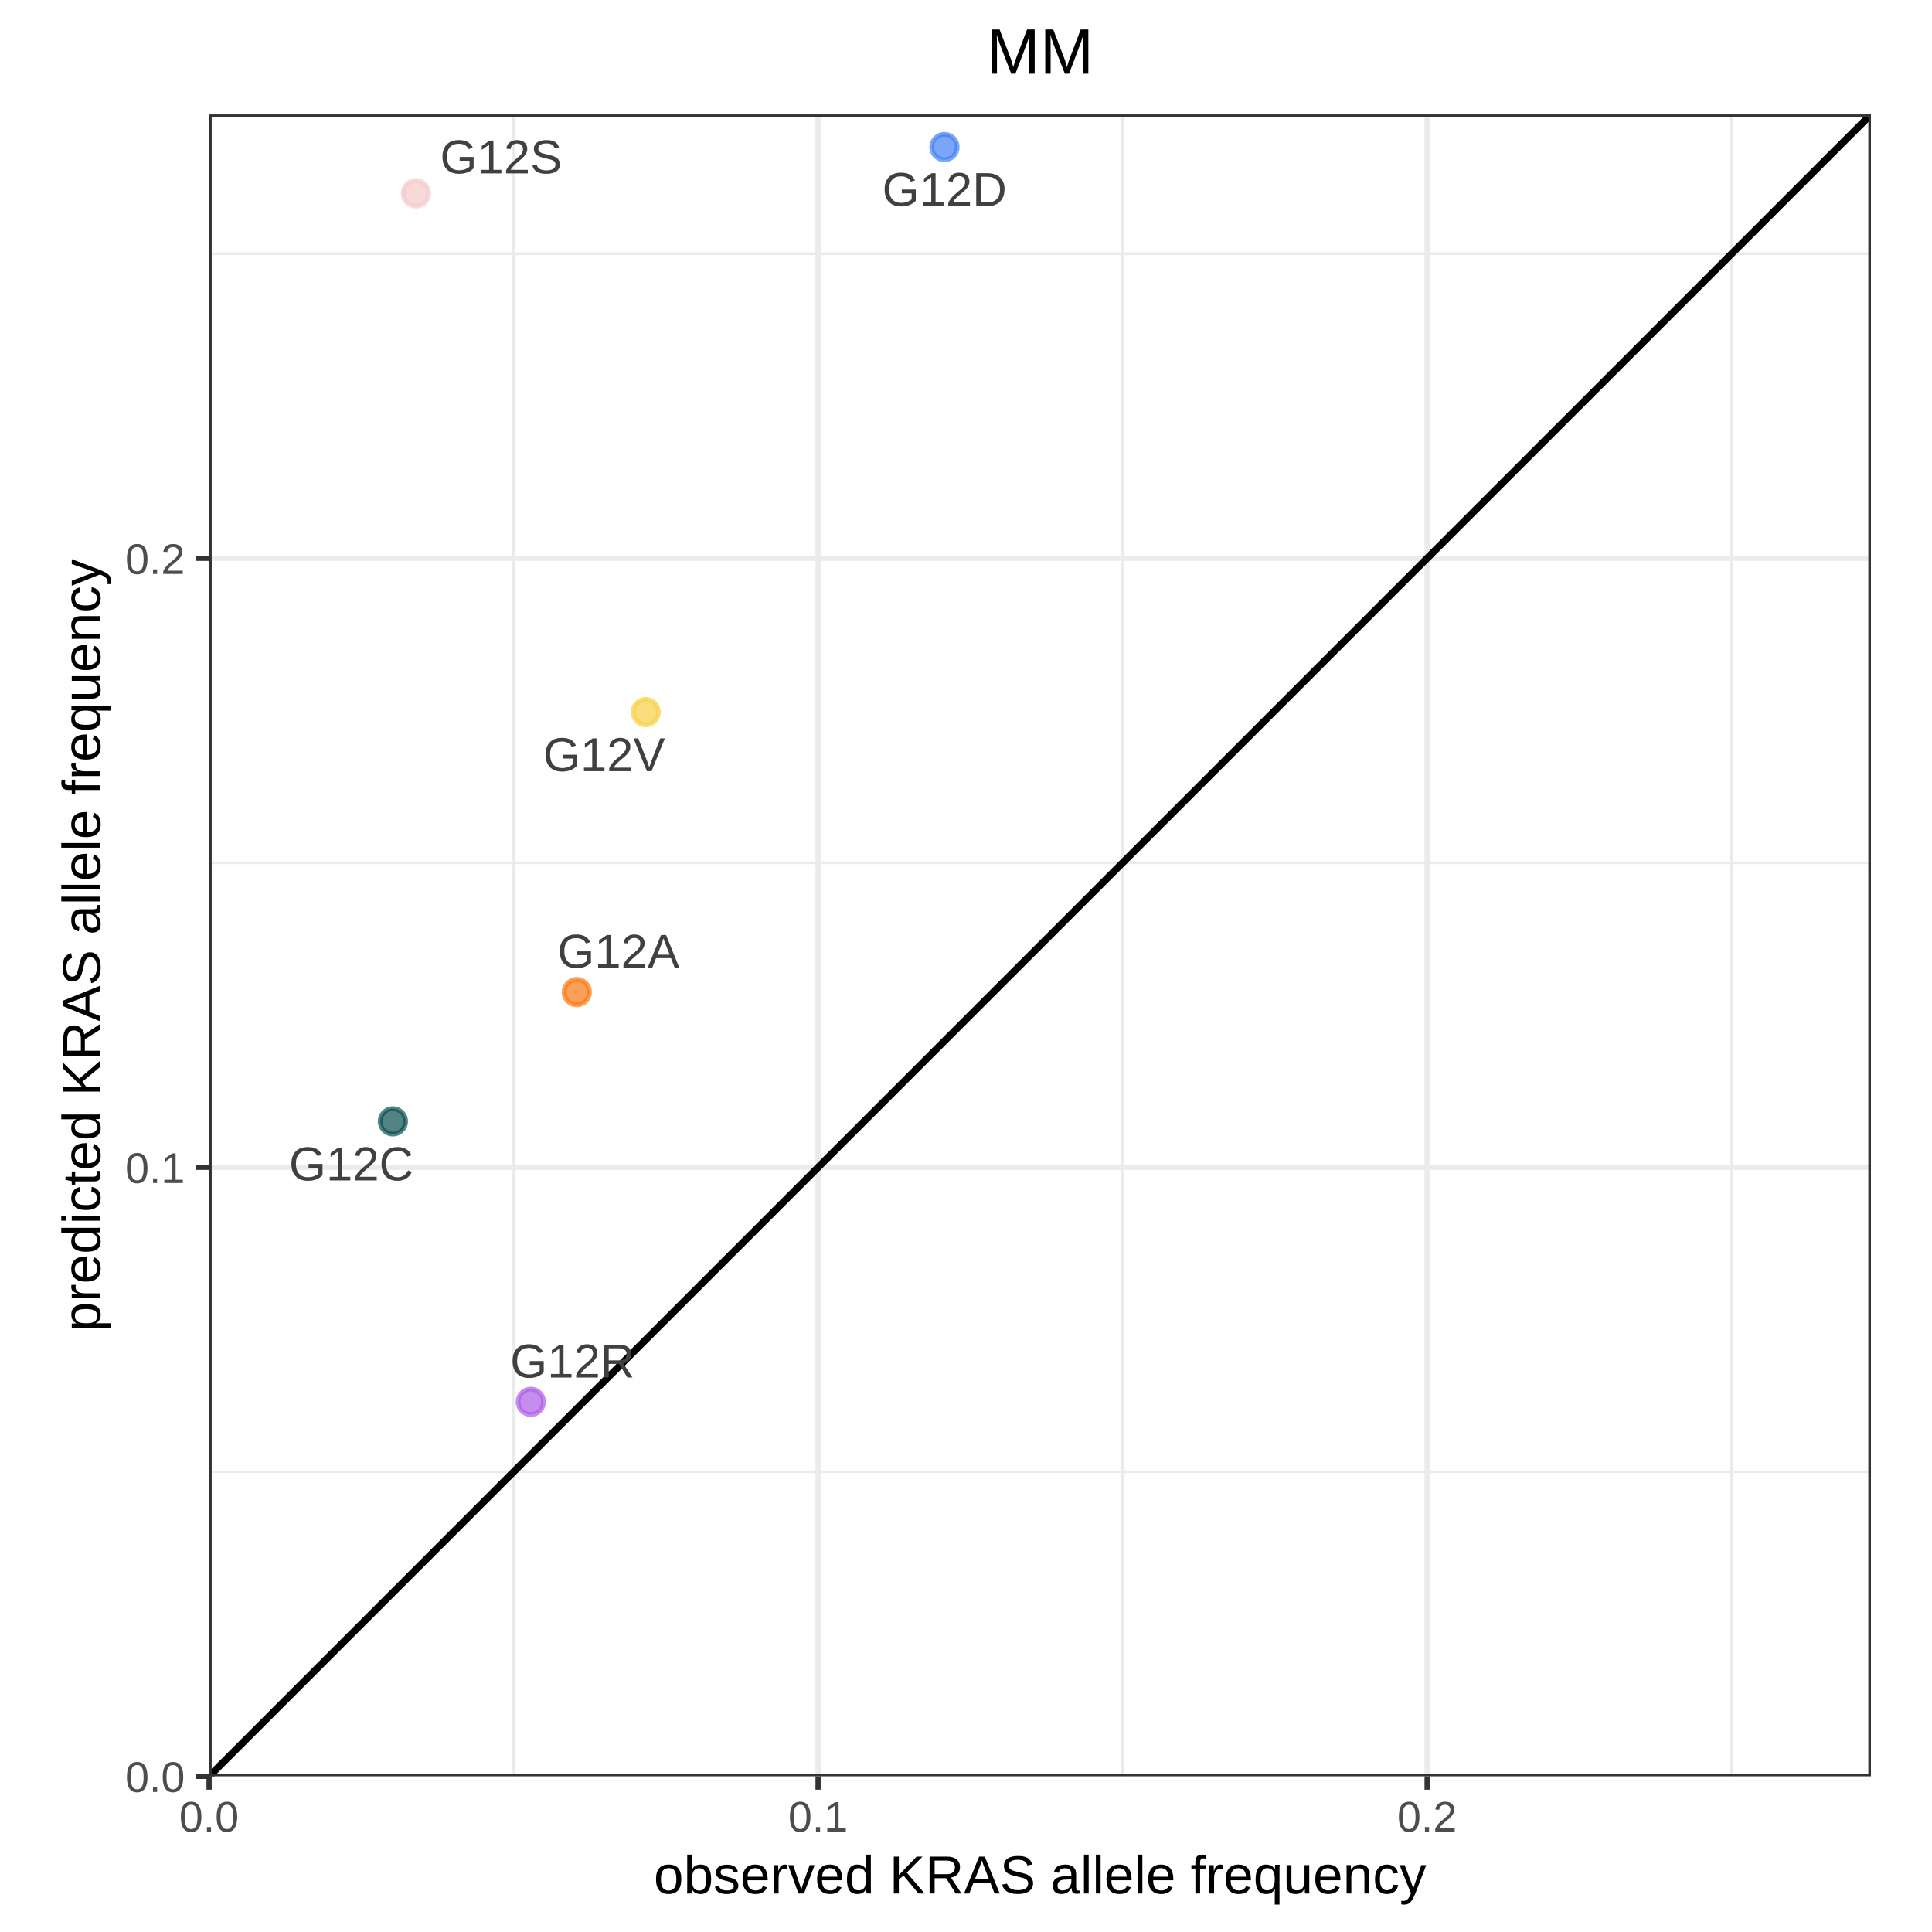
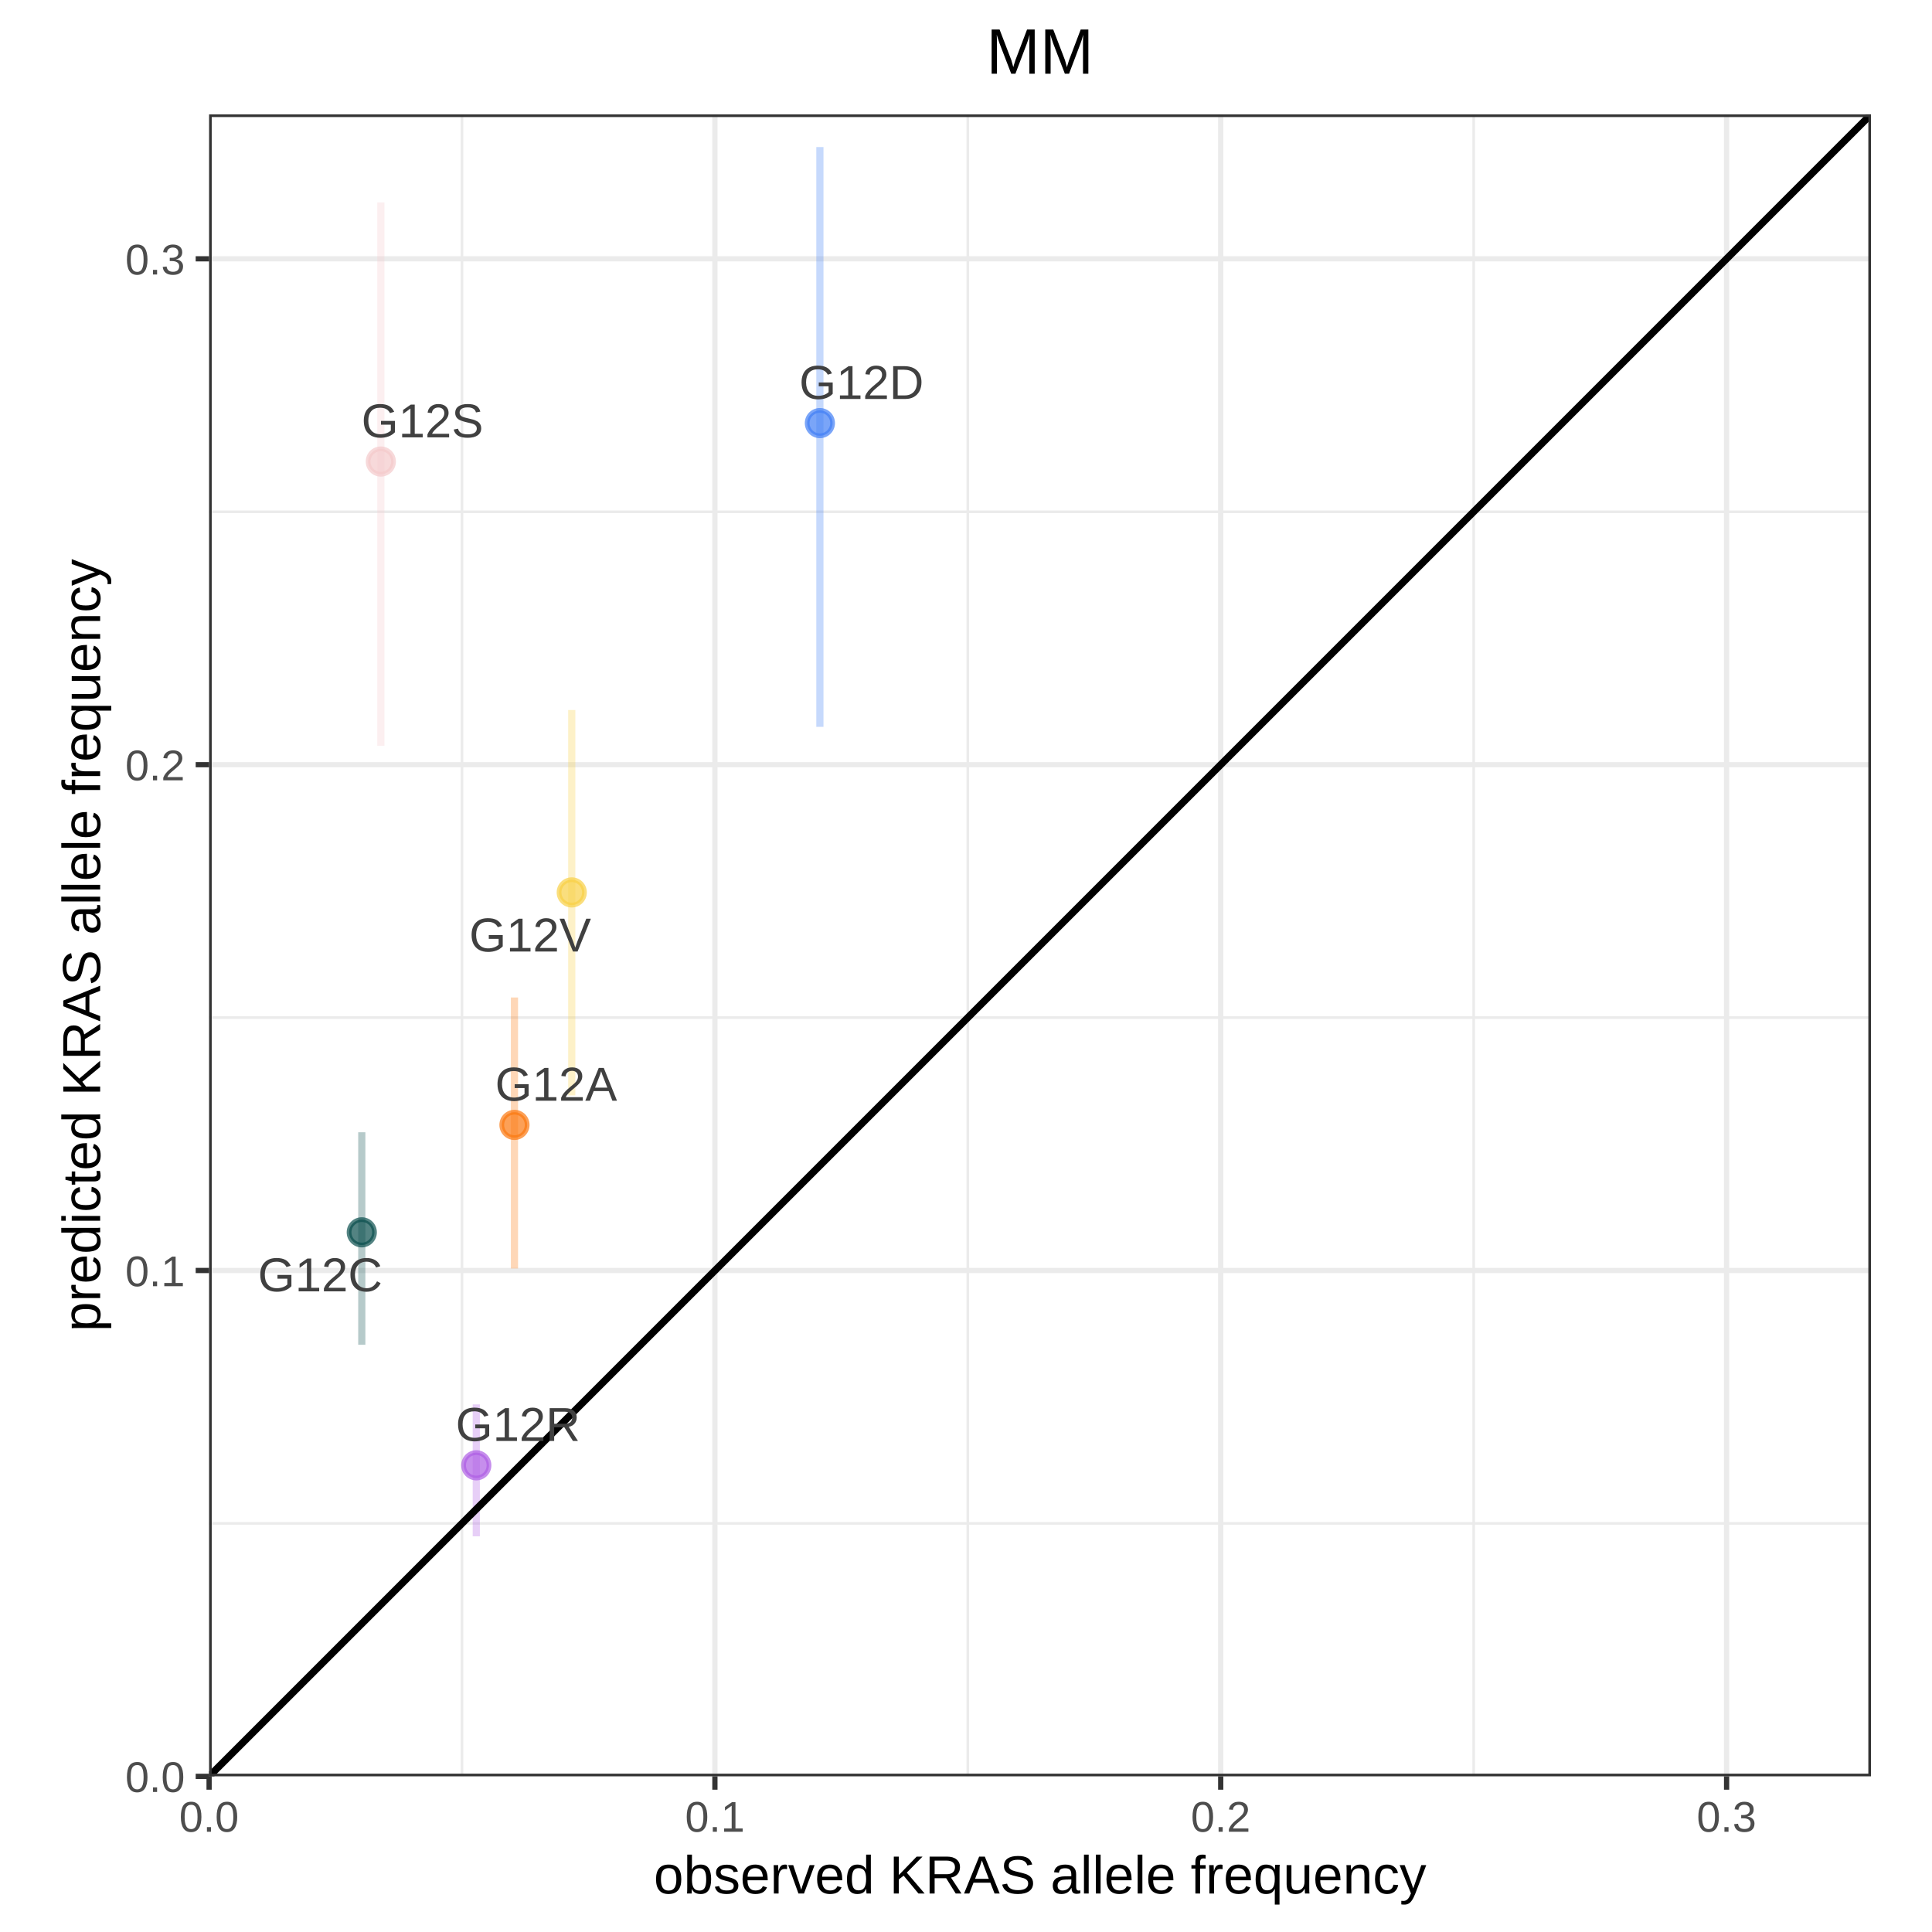
<svg xmlns="http://www.w3.org/2000/svg" viewBox="0 0 288.00 288.00">
  <defs>
    <style type="text/css">
    line, polyline, polygon, path, rect, circle {
      fill: none;
      stroke: #000000;
      stroke-linecap: round;
      stroke-linejoin: round;
      stroke-miterlimit: 10.00;
    }
  </style>
  </defs>
  <rect width="100%" height="100%" style="stroke: none; fill: #FFFFFF;" />
  <defs>
    <clipPath id="cpNS4xMnwyODIuODh8Mjg4LjAwfDAuMDA=">
      <rect x="5.12" y="0.00" width="277.76" height="288.00" />
    </clipPath>
  </defs>
  <rect x="5.12" y="0.00" width="277.76" height="288.00" style="stroke-width: 0.78; stroke: #FFFFFF; fill: #FFFFFF;" clip-path="url(#cpNS4xMnwyODIuODh8Mjg4LjAwfDAuMDA=)" />
  <defs>
    <clipPath id="cpMC4wMHwyODguMDB8Mjg4LjAwfDAuMDA=">
      <rect x="0.00" y="0.00" width="288.00" height="288.00" />
    </clipPath>
  </defs>
  <defs>
    <clipPath id="cpMzEuMTd8Mjc4LjkwfDI2NC44MHwxNy4wNg==">
      <rect x="31.17" y="17.06" width="247.73" height="247.73" />
    </clipPath>
  </defs>
  <rect x="31.17" y="17.06" width="247.73" height="247.73" style="stroke-width: 0.78; stroke: none; fill: #FFFFFF;" clip-path="url(#cpMzEuMTd8Mjc4LjkwfDI2NC44MHwxNy4wNg==)" />
-   <polyline points="31.17,219.40 278.90,219.40 " style="stroke-width: 0.39; stroke: #EBEBEB; stroke-linecap: butt;" clip-path="url(#cpMzEuMTd8Mjc4LjkwfDI2NC44MHwxNy4wNg==)" />
-   <polyline points="31.17,128.62 278.90,128.62 " style="stroke-width: 0.39; stroke: #EBEBEB; stroke-linecap: butt;" clip-path="url(#cpMzEuMTd8Mjc4LjkwfDI2NC44MHwxNy4wNg==)" />
-   <polyline points="31.17,37.83 278.90,37.83 " style="stroke-width: 0.39; stroke: #EBEBEB; stroke-linecap: butt;" clip-path="url(#cpMzEuMTd8Mjc4LjkwfDI2NC44MHwxNy4wNg==)" />
-   <polyline points="76.56,264.80 76.56,17.06 " style="stroke-width: 0.39; stroke: #EBEBEB; stroke-linecap: butt;" clip-path="url(#cpMzEuMTd8Mjc4LjkwfDI2NC44MHwxNy4wNg==)" />
-   <polyline points="167.34,264.80 167.34,17.06 " style="stroke-width: 0.39; stroke: #EBEBEB; stroke-linecap: butt;" clip-path="url(#cpMzEuMTd8Mjc4LjkwfDI2NC44MHwxNy4wNg==)" />
-   <polyline points="258.13,264.80 258.13,17.06 " style="stroke-width: 0.39; stroke: #EBEBEB; stroke-linecap: butt;" clip-path="url(#cpMzEuMTd8Mjc4LjkwfDI2NC44MHwxNy4wNg==)" />
+   <polyline points="31.17,227.09 278.90,227.09 " style="stroke-width: 0.39; stroke: #EBEBEB; stroke-linecap: butt;" clip-path="url(#cpMzEuMTd8Mjc4LjkwfDI2NC44MHwxNy4wNg==)" />
+   <polyline points="31.17,151.69 278.90,151.69 " style="stroke-width: 0.39; stroke: #EBEBEB; stroke-linecap: butt;" clip-path="url(#cpMzEuMTd8Mjc4LjkwfDI2NC44MHwxNy4wNg==)" />
+   <polyline points="31.17,76.29 278.90,76.29 " style="stroke-width: 0.39; stroke: #EBEBEB; stroke-linecap: butt;" clip-path="url(#cpMzEuMTd8Mjc4LjkwfDI2NC44MHwxNy4wNg==)" />
+   <polyline points="68.87,264.80 68.87,17.06 " style="stroke-width: 0.39; stroke: #EBEBEB; stroke-linecap: butt;" clip-path="url(#cpMzEuMTd8Mjc4LjkwfDI2NC44MHwxNy4wNg==)" />
+   <polyline points="144.27,264.80 144.27,17.06 " style="stroke-width: 0.39; stroke: #EBEBEB; stroke-linecap: butt;" clip-path="url(#cpMzEuMTd8Mjc4LjkwfDI2NC44MHwxNy4wNg==)" />
+   <polyline points="219.68,264.80 219.68,17.06 " style="stroke-width: 0.39; stroke: #EBEBEB; stroke-linecap: butt;" clip-path="url(#cpMzEuMTd8Mjc4LjkwfDI2NC44MHwxNy4wNg==)" />
  <polyline points="31.17,264.80 278.90,264.80 " style="stroke-width: 0.78; stroke: #EBEBEB; stroke-linecap: butt;" clip-path="url(#cpMzEuMTd8Mjc4LjkwfDI2NC44MHwxNy4wNg==)" />
-   <polyline points="31.17,174.01 278.90,174.01 " style="stroke-width: 0.78; stroke: #EBEBEB; stroke-linecap: butt;" clip-path="url(#cpMzEuMTd8Mjc4LjkwfDI2NC44MHwxNy4wNg==)" />
-   <polyline points="31.17,83.22 278.90,83.22 " style="stroke-width: 0.78; stroke: #EBEBEB; stroke-linecap: butt;" clip-path="url(#cpMzEuMTd8Mjc4LjkwfDI2NC44MHwxNy4wNg==)" />
+   <polyline points="31.17,189.39 278.90,189.39 " style="stroke-width: 0.78; stroke: #EBEBEB; stroke-linecap: butt;" clip-path="url(#cpMzEuMTd8Mjc4LjkwfDI2NC44MHwxNy4wNg==)" />
+   <polyline points="31.17,113.99 278.90,113.99 " style="stroke-width: 0.78; stroke: #EBEBEB; stroke-linecap: butt;" clip-path="url(#cpMzEuMTd8Mjc4LjkwfDI2NC44MHwxNy4wNg==)" />
+   <polyline points="31.17,38.58 278.90,38.58 " style="stroke-width: 0.78; stroke: #EBEBEB; stroke-linecap: butt;" clip-path="url(#cpMzEuMTd8Mjc4LjkwfDI2NC44MHwxNy4wNg==)" />
  <polyline points="31.17,264.80 31.17,17.06 " style="stroke-width: 0.78; stroke: #EBEBEB; stroke-linecap: butt;" clip-path="url(#cpMzEuMTd8Mjc4LjkwfDI2NC44MHwxNy4wNg==)" />
-   <polyline points="121.95,264.80 121.95,17.06 " style="stroke-width: 0.78; stroke: #EBEBEB; stroke-linecap: butt;" clip-path="url(#cpMzEuMTd8Mjc4LjkwfDI2NC44MHwxNy4wNg==)" />
-   <polyline points="212.74,264.80 212.74,17.06 " style="stroke-width: 0.78; stroke: #EBEBEB; stroke-linecap: butt;" clip-path="url(#cpMzEuMTd8Mjc4LjkwfDI2NC44MHwxNy4wNg==)" />
-   <circle cx="85.98" cy="147.89" r="1.42pt" style="stroke-width: 0.71; stroke: #FB7810; stroke-opacity: 0.70; fill: #FB7810; fill-opacity: 0.70;" clip-path="url(#cpMzEuMTd8Mjc4LjkwfDI2NC44MHwxNy4wNg==)" />
-   <circle cx="58.57" cy="167.16" r="1.42pt" style="stroke-width: 0.71; stroke: #0A4F4E; stroke-opacity: 0.70; fill: #0A4F4E; fill-opacity: 0.70;" clip-path="url(#cpMzEuMTd8Mjc4LjkwfDI2NC44MHwxNy4wNg==)" />
-   <circle cx="140.79" cy="21.92" r="1.42pt" style="stroke-width: 0.71; stroke: #427FF5; stroke-opacity: 0.70; fill: #427FF5; fill-opacity: 0.70;" clip-path="url(#cpMzEuMTd8Mjc4LjkwfDI2NC44MHwxNy4wNg==)" />
-   <circle cx="79.13" cy="208.97" r="1.42pt" style="stroke-width: 0.71; stroke: #AF5FE4; stroke-opacity: 0.70; fill: #AF5FE4; fill-opacity: 0.70;" clip-path="url(#cpMzEuMTd8Mjc4LjkwfDI2NC44MHwxNy4wNg==)" />
-   <circle cx="62.00" cy="28.82" r="1.42pt" style="stroke-width: 0.71; stroke: #F4CACB; stroke-opacity: 0.70; fill: #F4CACB; fill-opacity: 0.70;" clip-path="url(#cpMzEuMTd8Mjc4LjkwfDI2NC44MHwxNy4wNg==)" />
-   <circle cx="96.26" cy="106.15" r="1.42pt" style="stroke-width: 0.71; stroke: #F8D147; stroke-opacity: 0.70; fill: #F8D147; fill-opacity: 0.70;" clip-path="url(#cpMzEuMTd8Mjc4LjkwfDI2NC44MHwxNy4wNg==)" />
+   <polyline points="106.57,264.80 106.57,17.06 " style="stroke-width: 0.78; stroke: #EBEBEB; stroke-linecap: butt;" clip-path="url(#cpMzEuMTd8Mjc4LjkwfDI2NC44MHwxNy4wNg==)" />
+   <polyline points="181.97,264.80 181.97,17.06 " style="stroke-width: 0.78; stroke: #EBEBEB; stroke-linecap: butt;" clip-path="url(#cpMzEuMTd8Mjc4LjkwfDI2NC44MHwxNy4wNg==)" />
+   <polyline points="257.38,264.80 257.38,17.06 " style="stroke-width: 0.78; stroke: #EBEBEB; stroke-linecap: butt;" clip-path="url(#cpMzEuMTd8Mjc4LjkwfDI2NC44MHwxNy4wNg==)" />
+   <circle cx="76.69" cy="167.69" r="1.42pt" style="stroke-width: 0.71; stroke: #FB7810; stroke-opacity: 0.70; fill: #FB7810; fill-opacity: 0.70;" clip-path="url(#cpMzEuMTd8Mjc4LjkwfDI2NC44MHwxNy4wNg==)" />
+   <circle cx="53.93" cy="183.70" r="1.42pt" style="stroke-width: 0.71; stroke: #0A4F4E; stroke-opacity: 0.70; fill: #0A4F4E; fill-opacity: 0.70;" clip-path="url(#cpMzEuMTd8Mjc4LjkwfDI2NC44MHwxNy4wNg==)" />
+   <circle cx="122.22" cy="63.07" r="1.42pt" style="stroke-width: 0.71; stroke: #427FF5; stroke-opacity: 0.70; fill: #427FF5; fill-opacity: 0.70;" clip-path="url(#cpMzEuMTd8Mjc4LjkwfDI2NC44MHwxNy4wNg==)" />
+   <circle cx="71.00" cy="218.43" r="1.42pt" style="stroke-width: 0.71; stroke: #AF5FE4; stroke-opacity: 0.70; fill: #AF5FE4; fill-opacity: 0.70;" clip-path="url(#cpMzEuMTd8Mjc4LjkwfDI2NC44MHwxNy4wNg==)" />
+   <circle cx="56.77" cy="68.80" r="1.42pt" style="stroke-width: 0.71; stroke: #F4CACB; stroke-opacity: 0.70; fill: #F4CACB; fill-opacity: 0.70;" clip-path="url(#cpMzEuMTd8Mjc4LjkwfDI2NC44MHwxNy4wNg==)" />
+   <circle cx="85.23" cy="133.03" r="1.42pt" style="stroke-width: 0.71; stroke: #F8D147; stroke-opacity: 0.70; fill: #F8D147; fill-opacity: 0.70;" clip-path="url(#cpMzEuMTd8Mjc4LjkwfDI2NC44MHwxNy4wNg==)" />
+   <line x1="76.69" y1="189.10" x2="76.69" y2="148.69" style="stroke-width: 1.07; stroke: #FB7810; stroke-opacity: 0.30; stroke-linecap: butt;" clip-path="url(#cpMzEuMTd8Mjc4LjkwfDI2NC44MHwxNy4wNg==)" />
+   <line x1="53.93" y1="200.46" x2="53.93" y2="168.78" style="stroke-width: 1.07; stroke: #0A4F4E; stroke-opacity: 0.30; stroke-linecap: butt;" clip-path="url(#cpMzEuMTd8Mjc4LjkwfDI2NC44MHwxNy4wNg==)" />
+   <line x1="122.22" y1="108.35" x2="122.22" y2="21.92" style="stroke-width: 1.07; stroke: #427FF5; stroke-opacity: 0.30; stroke-linecap: butt;" clip-path="url(#cpMzEuMTd8Mjc4LjkwfDI2NC44MHwxNy4wNg==)" />
+   <line x1="71.00" y1="229.02" x2="71.00" y2="209.35" style="stroke-width: 1.07; stroke: #AF5FE4; stroke-opacity: 0.30; stroke-linecap: butt;" clip-path="url(#cpMzEuMTd8Mjc4LjkwfDI2NC44MHwxNy4wNg==)" />
+   <line x1="56.77" y1="111.18" x2="56.77" y2="30.18" style="stroke-width: 1.07; stroke: #F4CACB; stroke-opacity: 0.30; stroke-linecap: butt;" clip-path="url(#cpMzEuMTd8Mjc4LjkwfDI2NC44MHwxNy4wNg==)" />
+   <line x1="85.23" y1="163.29" x2="85.23" y2="105.84" style="stroke-width: 1.07; stroke: #F8D147; stroke-opacity: 0.30; stroke-linecap: butt;" clip-path="url(#cpMzEuMTd8Mjc4LjkwfDI2NC44MHwxNy4wNg==)" />
  <line x1="31.17" y1="264.80" x2="278.90" y2="17.06" style="stroke-width: 1.07; stroke-linecap: butt;" clip-path="url(#cpMzEuMTd8Mjc4LjkwfDI2NC44MHwxNy4wNg==)" />
  <g clip-path="url(#cpMzEuMTd8Mjc4LjkwfDI2NC44MHwxNy4wNg==)">
-     <text x="83.09" y="144.27" style="font-size: 7.11px; fill: #404040; font-family: Arial;" textLength="18.18px" lengthAdjust="spacingAndGlyphs">G12A</text>
+     <text x="73.80" y="164.08" style="font-size: 7.11px; fill: #404040; font-family: Arial;" textLength="18.18px" lengthAdjust="spacingAndGlyphs">G12A</text>
  </g>
  <g clip-path="url(#cpMzEuMTd8Mjc4LjkwfDI2NC44MHwxNy4wNg==)">
-     <text x="43.08" y="175.96" style="font-size: 7.11px; fill: #404040; font-family: Arial;" textLength="18.57px" lengthAdjust="spacingAndGlyphs">G12C</text>
+     <text x="38.44" y="192.50" style="font-size: 7.11px; fill: #404040; font-family: Arial;" textLength="18.57px" lengthAdjust="spacingAndGlyphs">G12C</text>
  </g>
  <g clip-path="url(#cpMzEuMTd8Mjc4LjkwfDI2NC44MHwxNy4wNg==)">
-     <text x="131.51" y="30.71" style="font-size: 7.11px; fill: #404040; font-family: Arial;" textLength="18.57px" lengthAdjust="spacingAndGlyphs">G12D</text>
+     <text x="119.13" y="59.47" style="font-size: 7.11px; fill: #404040; font-family: Arial;" textLength="18.57px" lengthAdjust="spacingAndGlyphs">G12D</text>
  </g>
  <g clip-path="url(#cpMzEuMTd8Mjc4LjkwfDI2NC44MHwxNy4wNg==)">
-     <text x="76.05" y="205.35" style="font-size: 7.11px; fill: #404040; font-family: Arial;" textLength="18.57px" lengthAdjust="spacingAndGlyphs">G12R</text>
+     <text x="67.92" y="214.80" style="font-size: 7.11px; fill: #404040; font-family: Arial;" textLength="18.57px" lengthAdjust="spacingAndGlyphs">G12R</text>
  </g>
  <g clip-path="url(#cpMzEuMTd8Mjc4LjkwfDI2NC44MHwxNy4wNg==)">
-     <text x="65.60" y="25.85" style="font-size: 7.11px; fill: #404040; font-family: Arial;" textLength="18.18px" lengthAdjust="spacingAndGlyphs">G12S</text>
+     <text x="53.87" y="65.20" style="font-size: 7.11px; fill: #404040; font-family: Arial;" textLength="18.18px" lengthAdjust="spacingAndGlyphs">G12S</text>
  </g>
  <g clip-path="url(#cpMzEuMTd8Mjc4LjkwfDI2NC44MHwxNy4wNg==)">
-     <text x="80.97" y="114.96" style="font-size: 7.11px; fill: #404040; font-family: Arial;" textLength="18.18px" lengthAdjust="spacingAndGlyphs">G12V</text>
+     <text x="69.94" y="141.84" style="font-size: 7.11px; fill: #404040; font-family: Arial;" textLength="18.18px" lengthAdjust="spacingAndGlyphs">G12V</text>
  </g>
  <rect x="31.17" y="17.06" width="247.73" height="247.73" style="stroke-width: 0.78; stroke: #333333;" clip-path="url(#cpMzEuMTd8Mjc4LjkwfDI2NC44MHwxNy4wNg==)" />
  <defs>
    <clipPath id="cpMC4wMHwyODguMDB8Mjg4LjAwfDAuMDA=">
      <rect x="0.00" y="0.00" width="288.00" height="288.00" />
    </clipPath>
  </defs>
  <g clip-path="url(#cpMC4wMHwyODguMDB8Mjg4LjAwfDAuMDA=)">
    <text x="18.67" y="267.13" style="font-size: 6.40px; fill: #4D4D4D; font-family: Arial;" textLength="8.90px" lengthAdjust="spacingAndGlyphs">0.0</text>
  </g>
  <g clip-path="url(#cpMC4wMHwyODguMDB8Mjg4LjAwfDAuMDA=)">
-     <text x="18.67" y="176.35" style="font-size: 6.40px; fill: #4D4D4D; font-family: Arial;" textLength="8.90px" lengthAdjust="spacingAndGlyphs">0.1</text>
+     <text x="18.67" y="191.73" style="font-size: 6.40px; fill: #4D4D4D; font-family: Arial;" textLength="8.90px" lengthAdjust="spacingAndGlyphs">0.1</text>
  </g>
  <g clip-path="url(#cpMC4wMHwyODguMDB8Mjg4LjAwfDAuMDA=)">
-     <text x="18.67" y="85.56" style="font-size: 6.40px; fill: #4D4D4D; font-family: Arial;" textLength="8.90px" lengthAdjust="spacingAndGlyphs">0.2</text>
+     <text x="18.67" y="116.32" style="font-size: 6.40px; fill: #4D4D4D; font-family: Arial;" textLength="8.90px" lengthAdjust="spacingAndGlyphs">0.2</text>
+   </g>
+   <g clip-path="url(#cpMC4wMHwyODguMDB8Mjg4LjAwfDAuMDA=)">
+     <text x="18.67" y="40.92" style="font-size: 6.40px; fill: #4D4D4D; font-family: Arial;" textLength="8.90px" lengthAdjust="spacingAndGlyphs">0.3</text>
  </g>
  <polyline points="29.17,264.80 31.17,264.80 " style="stroke-width: 0.78; stroke: #333333; stroke-linecap: butt;" clip-path="url(#cpMC4wMHwyODguMDB8Mjg4LjAwfDAuMDA=)" />
-   <polyline points="29.17,174.01 31.17,174.01 " style="stroke-width: 0.78; stroke: #333333; stroke-linecap: butt;" clip-path="url(#cpMC4wMHwyODguMDB8Mjg4LjAwfDAuMDA=)" />
-   <polyline points="29.17,83.22 31.17,83.22 " style="stroke-width: 0.78; stroke: #333333; stroke-linecap: butt;" clip-path="url(#cpMC4wMHwyODguMDB8Mjg4LjAwfDAuMDA=)" />
+   <polyline points="29.17,189.39 31.17,189.39 " style="stroke-width: 0.78; stroke: #333333; stroke-linecap: butt;" clip-path="url(#cpMC4wMHwyODguMDB8Mjg4LjAwfDAuMDA=)" />
+   <polyline points="29.17,113.99 31.17,113.99 " style="stroke-width: 0.78; stroke: #333333; stroke-linecap: butt;" clip-path="url(#cpMC4wMHwyODguMDB8Mjg4LjAwfDAuMDA=)" />
+   <polyline points="29.17,38.58 31.17,38.58 " style="stroke-width: 0.78; stroke: #333333; stroke-linecap: butt;" clip-path="url(#cpMC4wMHwyODguMDB8Mjg4LjAwfDAuMDA=)" />
  <polyline points="31.17,266.79 31.17,264.80 " style="stroke-width: 0.78; stroke: #333333; stroke-linecap: butt;" clip-path="url(#cpMC4wMHwyODguMDB8Mjg4LjAwfDAuMDA=)" />
-   <polyline points="121.95,266.79 121.95,264.80 " style="stroke-width: 0.78; stroke: #333333; stroke-linecap: butt;" clip-path="url(#cpMC4wMHwyODguMDB8Mjg4LjAwfDAuMDA=)" />
-   <polyline points="212.74,266.79 212.74,264.80 " style="stroke-width: 0.78; stroke: #333333; stroke-linecap: butt;" clip-path="url(#cpMC4wMHwyODguMDB8Mjg4LjAwfDAuMDA=)" />
+   <polyline points="106.57,266.79 106.57,264.80 " style="stroke-width: 0.78; stroke: #333333; stroke-linecap: butt;" clip-path="url(#cpMC4wMHwyODguMDB8Mjg4LjAwfDAuMDA=)" />
+   <polyline points="181.97,266.79 181.97,264.80 " style="stroke-width: 0.78; stroke: #333333; stroke-linecap: butt;" clip-path="url(#cpMC4wMHwyODguMDB8Mjg4LjAwfDAuMDA=)" />
+   <polyline points="257.38,266.79 257.38,264.80 " style="stroke-width: 0.78; stroke: #333333; stroke-linecap: butt;" clip-path="url(#cpMC4wMHwyODguMDB8Mjg4LjAwfDAuMDA=)" />
  <g clip-path="url(#cpMC4wMHwyODguMDB8Mjg4LjAwfDAuMDA=)">
    <text x="26.71" y="273.05" style="font-size: 6.40px; fill: #4D4D4D; font-family: Arial;" textLength="8.90px" lengthAdjust="spacingAndGlyphs">0.0</text>
  </g>
  <g clip-path="url(#cpMC4wMHwyODguMDB8Mjg4LjAwfDAuMDA=)">
-     <text x="117.50" y="273.05" style="font-size: 6.40px; fill: #4D4D4D; font-family: Arial;" textLength="8.90px" lengthAdjust="spacingAndGlyphs">0.1</text>
+     <text x="102.12" y="273.05" style="font-size: 6.40px; fill: #4D4D4D; font-family: Arial;" textLength="8.90px" lengthAdjust="spacingAndGlyphs">0.1</text>
  </g>
  <g clip-path="url(#cpMC4wMHwyODguMDB8Mjg4LjAwfDAuMDA=)">
-     <text x="208.28" y="273.05" style="font-size: 6.40px; fill: #4D4D4D; font-family: Arial;" textLength="8.90px" lengthAdjust="spacingAndGlyphs">0.2</text>
+     <text x="177.52" y="273.05" style="font-size: 6.40px; fill: #4D4D4D; font-family: Arial;" textLength="8.90px" lengthAdjust="spacingAndGlyphs">0.2</text>
+   </g>
+   <g clip-path="url(#cpMC4wMHwyODguMDB8Mjg4LjAwfDAuMDA=)">
+     <text x="252.92" y="273.05" style="font-size: 6.40px; fill: #4D4D4D; font-family: Arial;" textLength="8.90px" lengthAdjust="spacingAndGlyphs">0.3</text>
  </g>
  <g clip-path="url(#cpMC4wMHwyODguMDB8Mjg4LjAwfDAuMDA=)">
    <text x="97.45" y="282.26" style="font-size: 8.00px; font-family: Arial;" textLength="115.16px" lengthAdjust="spacingAndGlyphs">observed KRAS allele frequency</text>
  </g>
  <g clip-path="url(#cpMC4wMHwyODguMDB8Mjg4LjAwfDAuMDA=)">
    <text transform="translate(14.93,198.51) rotate(-90)" style="font-size: 8.00px; font-family: Arial;" textLength="115.16px" lengthAdjust="spacingAndGlyphs">predicted KRAS allele frequency</text>
  </g>
  <g clip-path="url(#cpMC4wMHwyODguMDB8Mjg4LjAwfDAuMDA=)">
    <text x="147.04" y="10.99" style="font-size: 9.60px; font-family: Arial;" textLength="15.98px" lengthAdjust="spacingAndGlyphs">MM</text>
  </g>
</svg>
